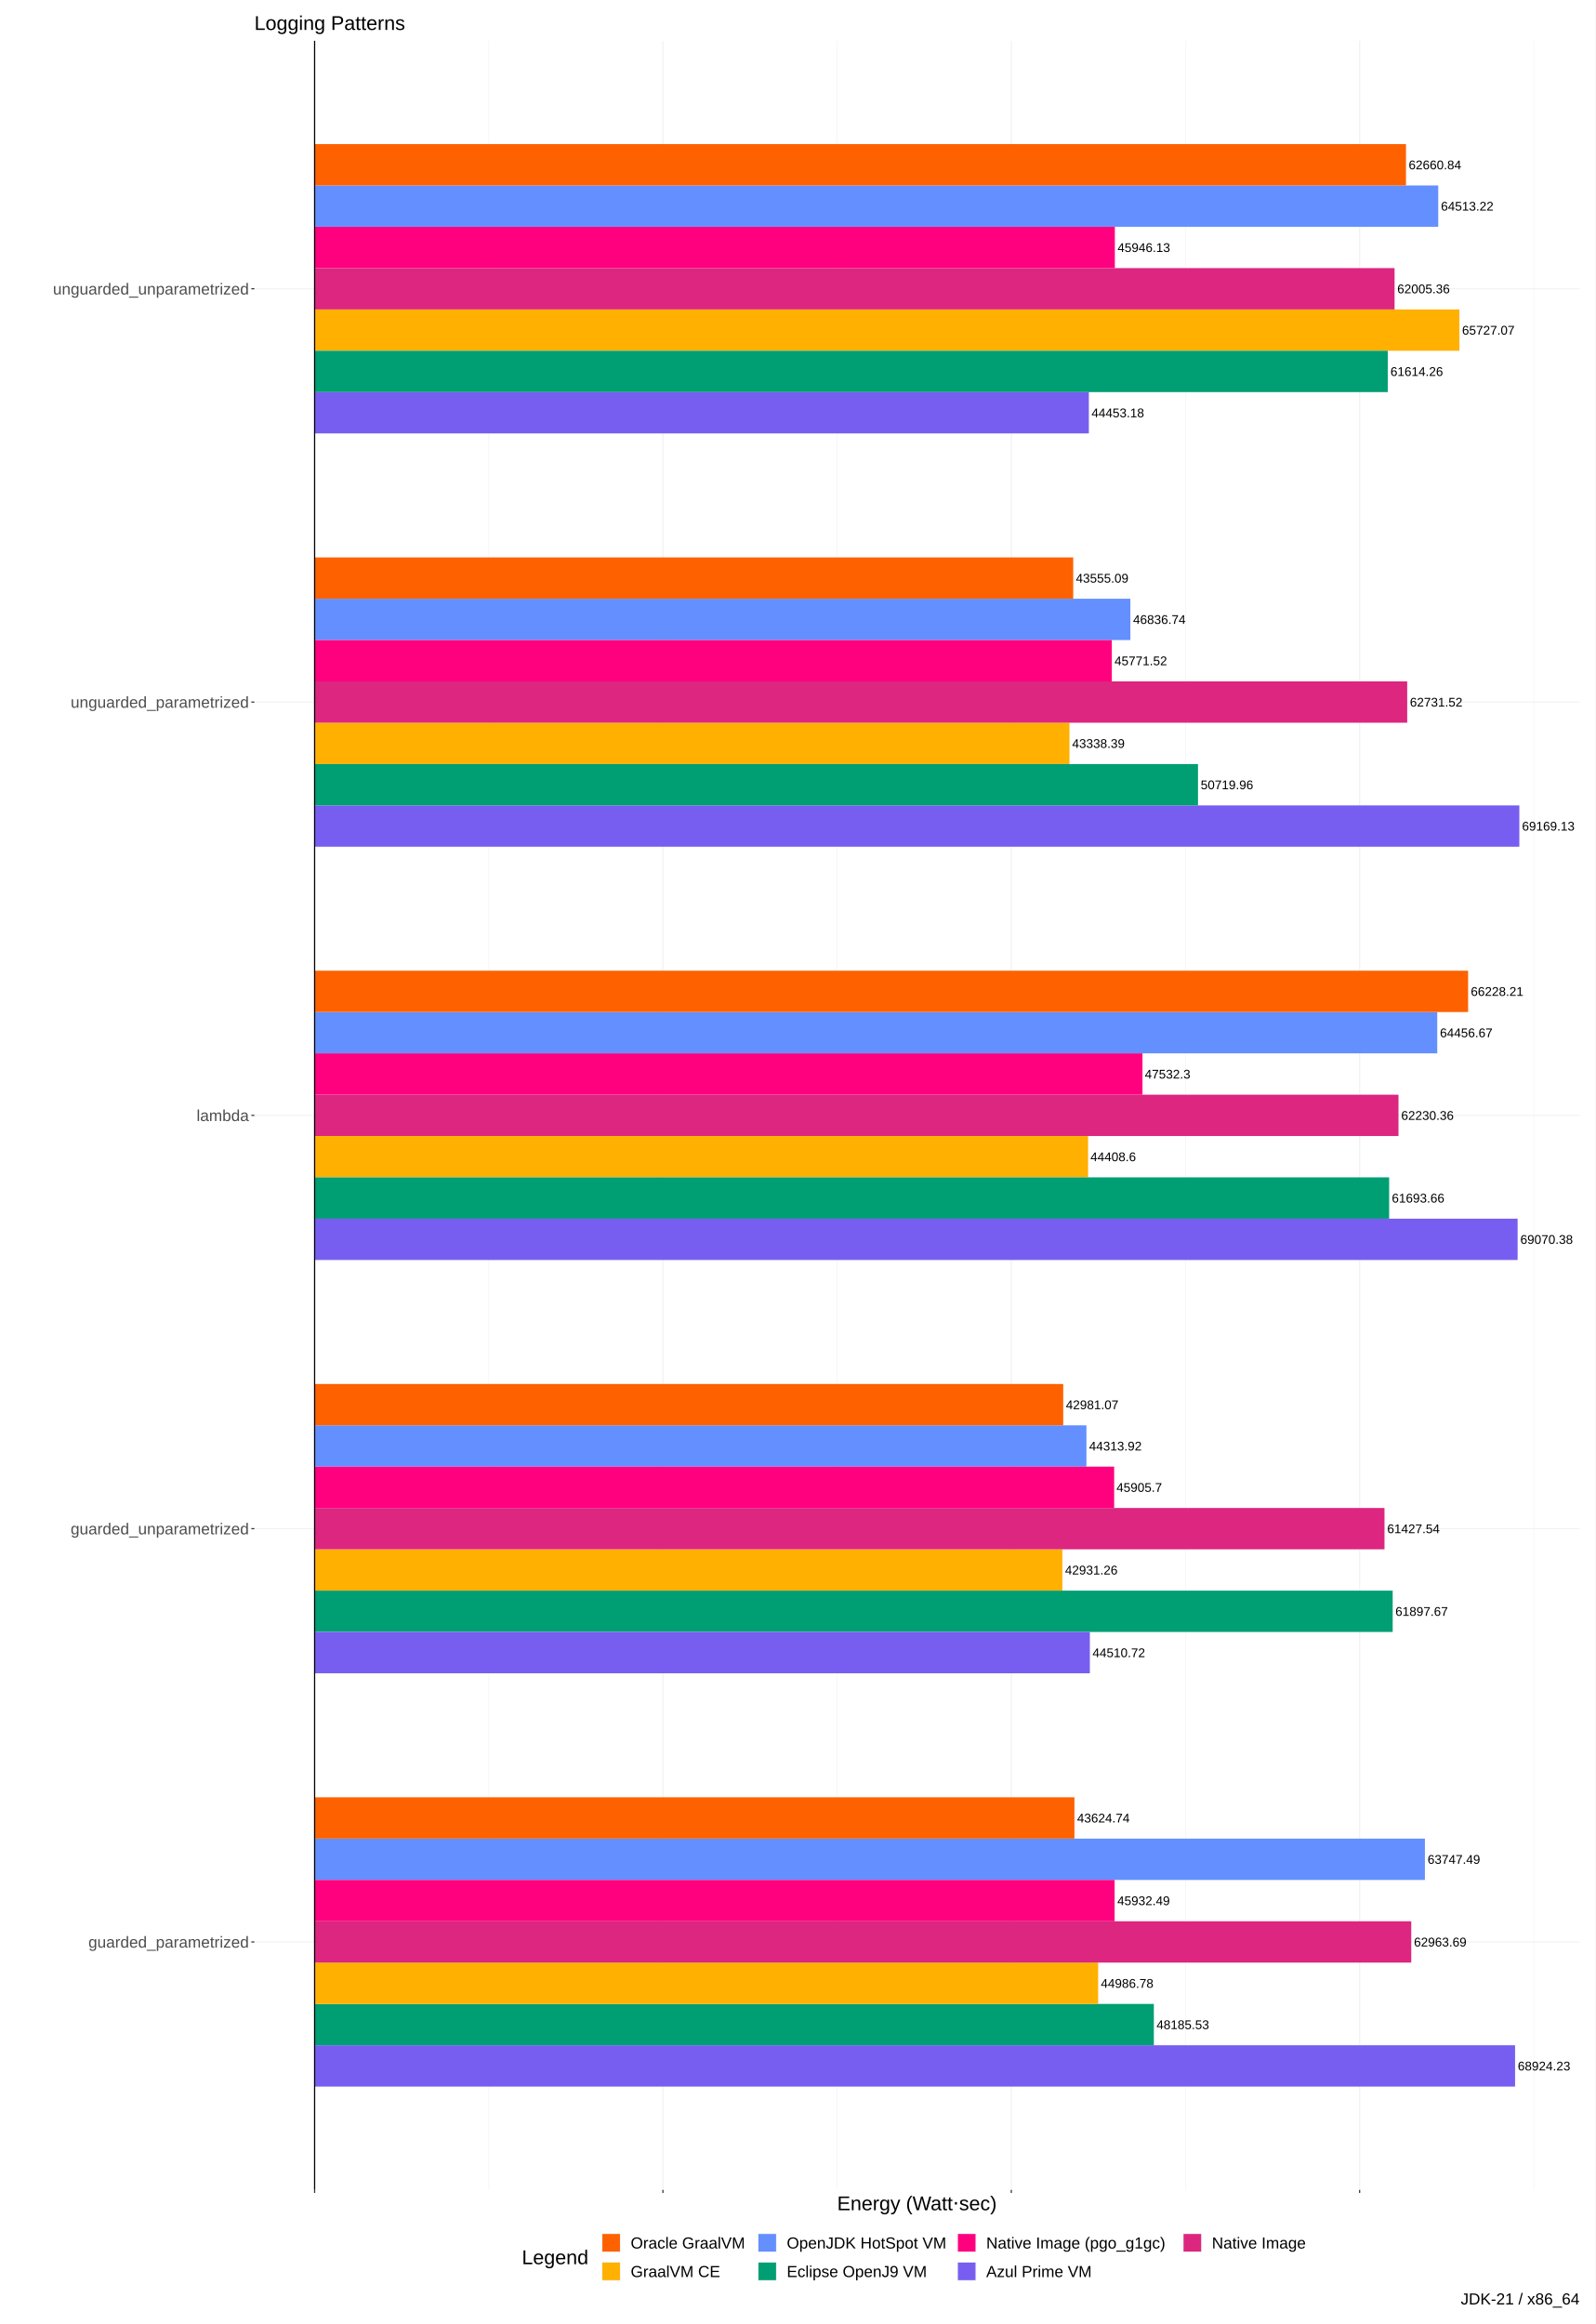
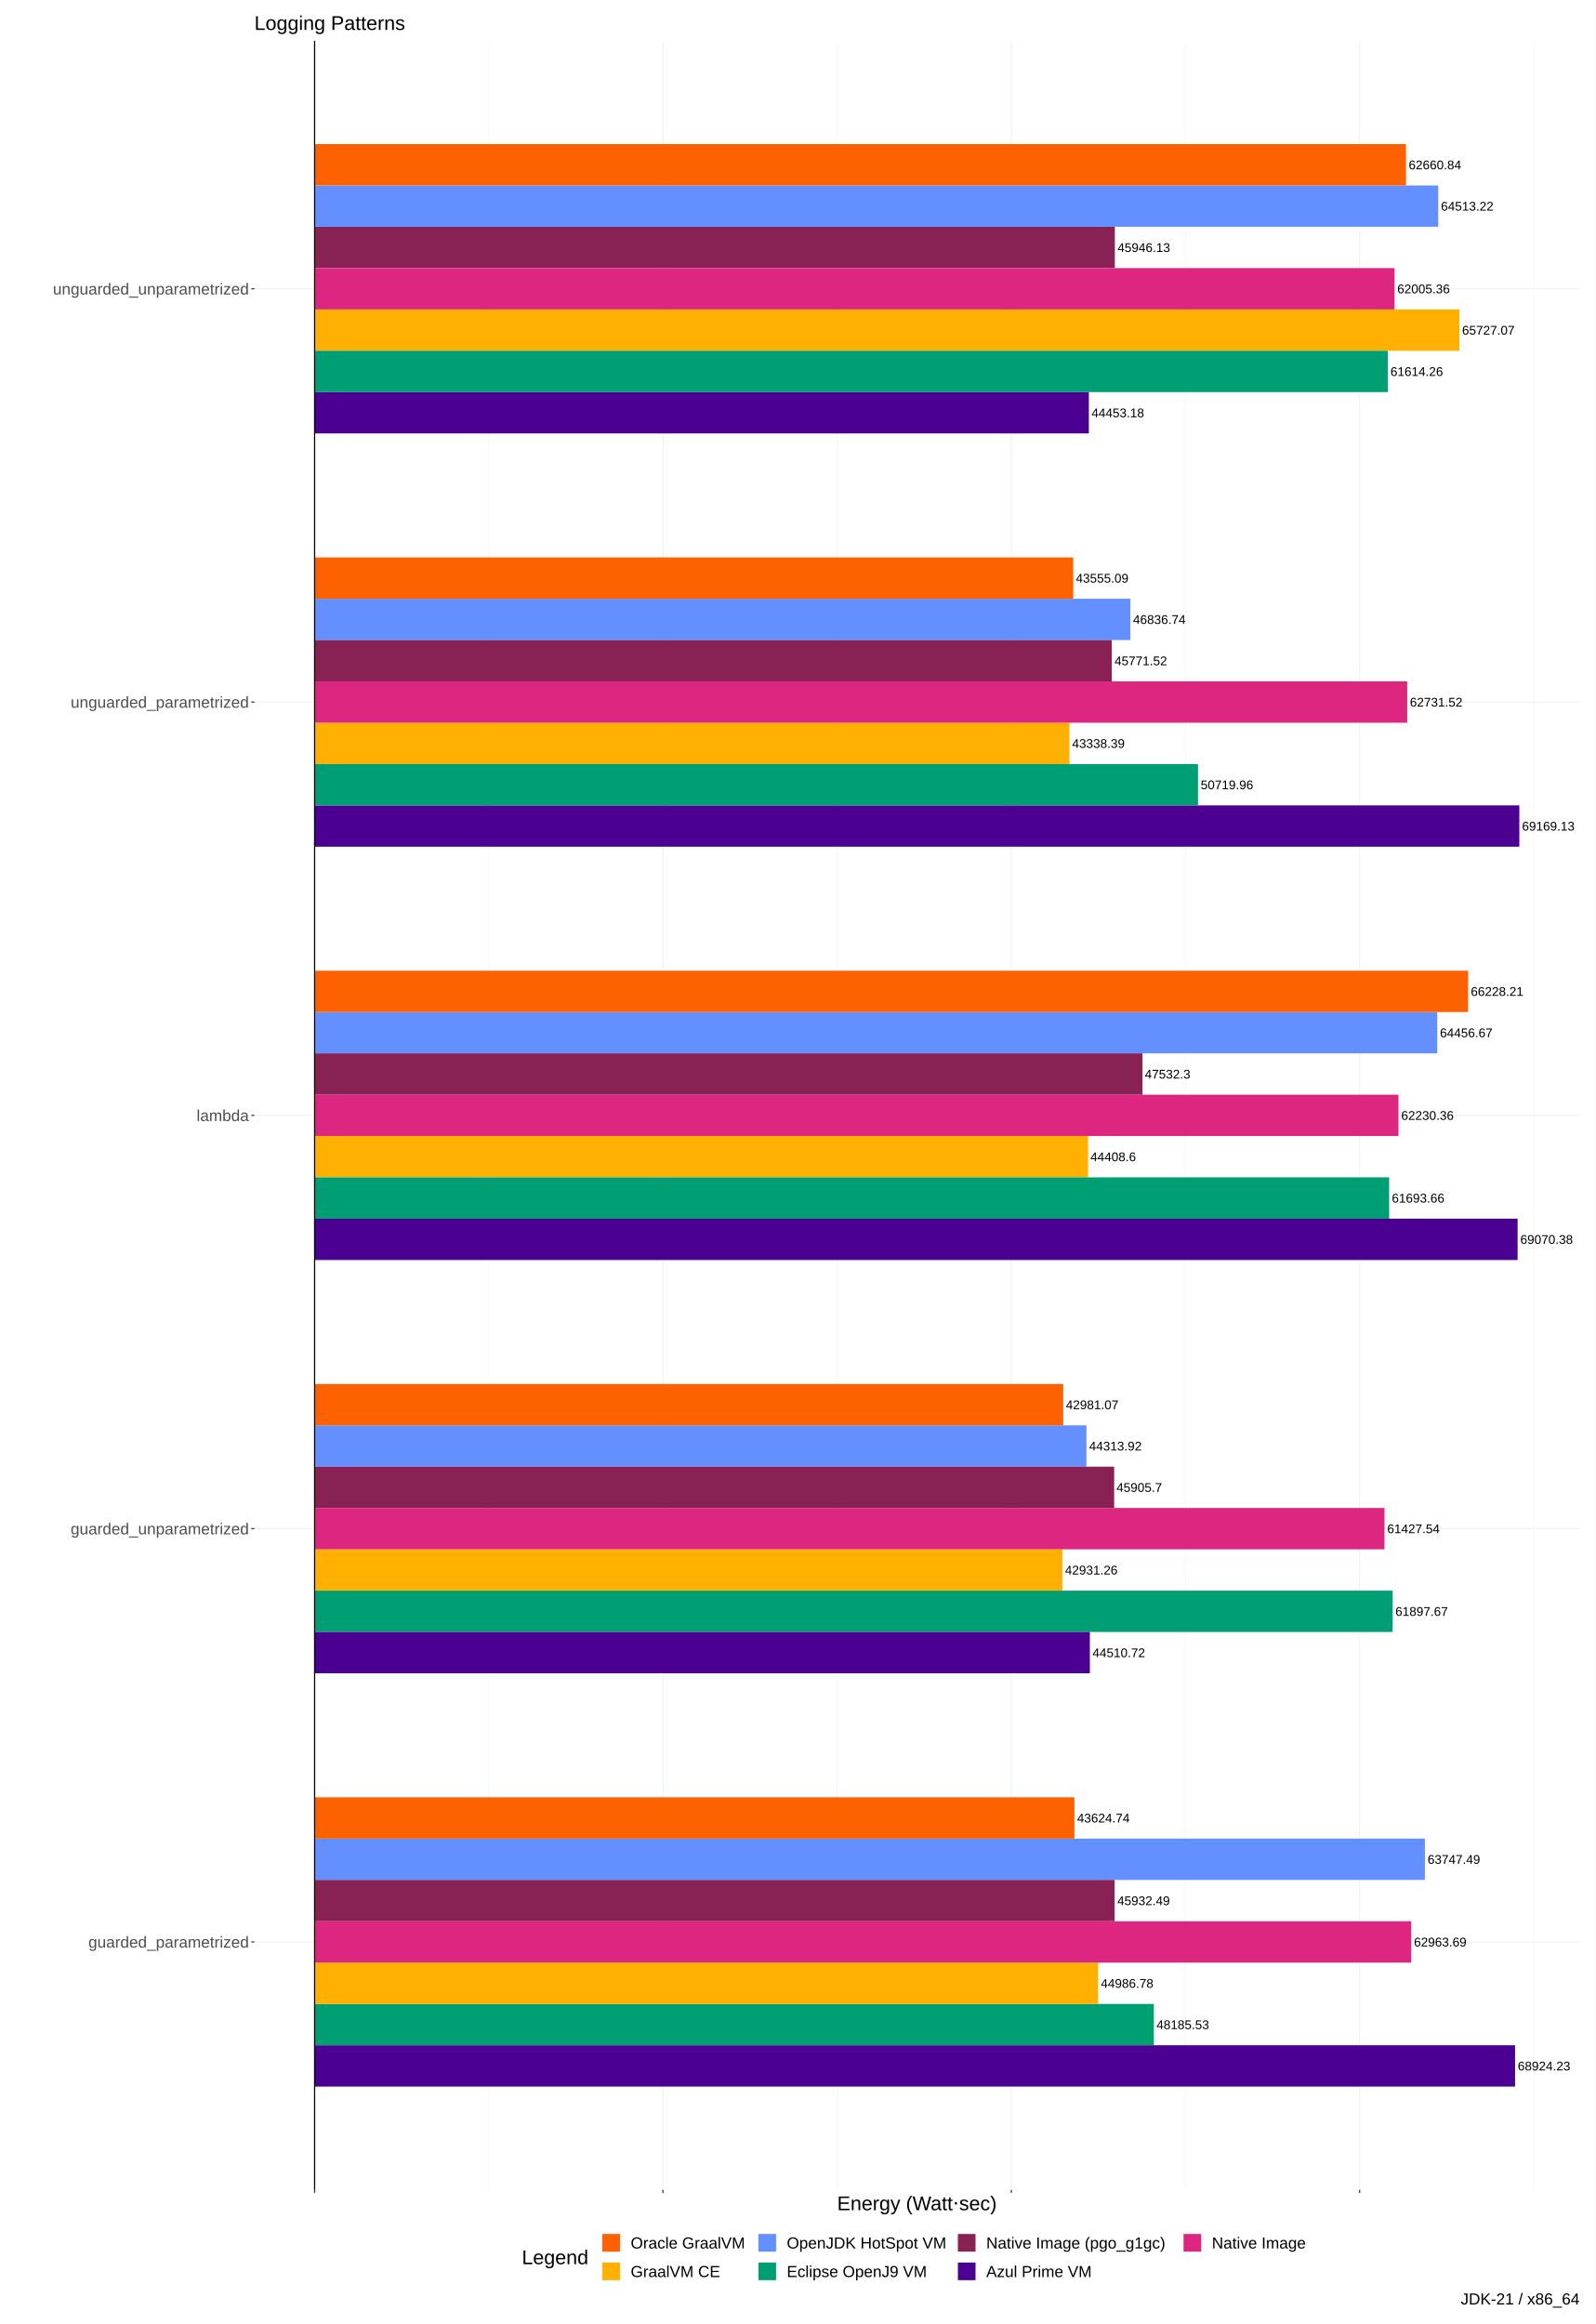
<svg xmlns="http://www.w3.org/2000/svg" class="svglite" width="1440.00pt" height="2097.64pt" viewBox="0 0 1440.00 2097.64">
  <defs>
    <style type="text/css">
    .svglite line, .svglite polyline, .svglite polygon, .svglite path, .svglite rect, .svglite circle {
      fill: none;
      stroke: #000000;
      stroke-linecap: round;
      stroke-linejoin: round;
      stroke-miterlimit: 10.00;
    }
    .svglite text {
      white-space: pre;
    }
  </style>
  </defs>
  <rect width="100%" height="100%" style="stroke: none; fill: #FFFFFF;" />
  <defs>
    <clipPath id="cpMC4wMHwxNDQwLjAwfDAuMDB8MjA5Ny42NA==">
      <rect x="0.00" y="0.00" width="1440.00" height="2097.64" />
    </clipPath>
  </defs>
  <g clip-path="url(#cpMC4wMHwxNDQwLjAwfDAuMDB8MjA5Ny42NA==)">
    <rect x="0.00" y="0.00" width="1440.00" height="2097.64" style="stroke-width: 1.07; stroke: #FFFFFF; fill: #FFFFFF;" />
    <rect x="229.61" y="36.82" width="1196.21" height="1939.79" style="stroke-width: 1.07; stroke: none;" />
    <polyline points="441.21,1976.61 441.21,36.82 " style="stroke-width: 0.53; stroke: #F2F2F2; stroke-linecap: butt;" />
    <polyline points="755.64,1976.61 755.64,36.82 " style="stroke-width: 0.53; stroke: #F2F2F2; stroke-linecap: butt;" />
    <polyline points="1070.08,1976.61 1070.08,36.82 " style="stroke-width: 0.53; stroke: #F2F2F2; stroke-linecap: butt;" />
    <polyline points="1384.52,1976.61 1384.52,36.82 " style="stroke-width: 0.53; stroke: #F2F2F2; stroke-linecap: butt;" />
    <polyline points="229.61,1752.79 1425.83,1752.79 " style="stroke-width: 1.07; stroke: #F2F2F2; stroke-linecap: butt;" />
    <polyline points="229.61,1379.76 1425.83,1379.76 " style="stroke-width: 1.07; stroke: #F2F2F2; stroke-linecap: butt;" />
    <polyline points="229.61,1006.72 1425.83,1006.72 " style="stroke-width: 1.07; stroke: #F2F2F2; stroke-linecap: butt;" />
    <polyline points="229.61,633.68 1425.83,633.68 " style="stroke-width: 1.07; stroke: #F2F2F2; stroke-linecap: butt;" />
    <polyline points="229.61,260.65 1425.83,260.65 " style="stroke-width: 1.07; stroke: #F2F2F2; stroke-linecap: butt;" />
    <polyline points="283.99,1976.61 283.99,36.82 " style="stroke-width: 1.07; stroke: #F2F2F2; stroke-linecap: butt;" />
    <polyline points="598.42,1976.61 598.42,36.82 " style="stroke-width: 1.07; stroke: #F2F2F2; stroke-linecap: butt;" />
    <polyline points="912.86,1976.61 912.86,36.82 " style="stroke-width: 1.07; stroke: #F2F2F2; stroke-linecap: butt;" />
    <polyline points="1227.30,1976.61 1227.30,36.82 " style="stroke-width: 1.07; stroke: #F2F2F2; stroke-linecap: butt;" />
    <rect x="283.99" y="1398.41" width="674.96" height="37.30" style="stroke-width: 1.07; stroke: none; stroke-linecap: butt; stroke-linejoin: miter; fill: #FFB000;" />
    <rect x="283.99" y="652.33" width="681.36" height="37.30" style="stroke-width: 1.07; stroke: none; stroke-linecap: butt; stroke-linejoin: miter; fill: #FFB000;" />
    <rect x="283.99" y="913.46" width="1013.38" height="37.30" style="stroke-width: 1.07; stroke: none; stroke-linecap: butt; stroke-linejoin: miter; fill: #648FFF;" />
-     <rect x="283.99" y="353.91" width="698.89" height="37.30" style="stroke-width: 1.07; stroke: none; stroke-linecap: butt; stroke-linejoin: miter; fill: #785EF0;" />
+     <rect x="283.99" y="353.91" width="698.89" height="37.30" style="stroke-width: 1.07; stroke: none; stroke-linecap: butt; stroke-linejoin: miter; fill: #4B0092;" />
    <rect x="283.99" y="279.30" width="1033.35" height="37.30" style="stroke-width: 1.07; stroke: none; stroke-linecap: butt; stroke-linejoin: miter; fill: #FFB000;" />
-     <rect x="283.99" y="726.94" width="1087.47" height="37.30" style="stroke-width: 1.07; stroke: none; stroke-linecap: butt; stroke-linejoin: miter; fill: #785EF0;" />
+     <rect x="283.99" y="726.94" width="1087.47" height="37.30" style="stroke-width: 1.07; stroke: none; stroke-linecap: butt; stroke-linejoin: miter; fill: #4B0092;" />
    <rect x="283.99" y="1286.50" width="696.70" height="37.30" style="stroke-width: 1.07; stroke: none; stroke-linecap: butt; stroke-linejoin: miter; fill: #648FFF;" />
    <rect x="283.99" y="988.07" width="978.38" height="37.30" style="stroke-width: 1.07; stroke: none; stroke-linecap: butt; stroke-linejoin: miter; fill: #DC267F;" />
-     <rect x="283.99" y="204.69" width="722.36" height="37.30" style="stroke-width: 1.07; stroke: none; stroke-linecap: butt; stroke-linejoin: miter; fill: #FF007F;" />
+     <rect x="283.99" y="204.69" width="722.36" height="37.30" style="stroke-width: 1.07; stroke: none; stroke-linecap: butt; stroke-linejoin: miter; fill: #882255;" />
    <rect x="283.99" y="316.60" width="968.69" height="37.30" style="stroke-width: 1.07; stroke: none; stroke-linecap: butt; stroke-linejoin: miter; fill: #009E73;" />
-     <rect x="283.99" y="950.76" width="747.29" height="37.30" style="stroke-width: 1.07; stroke: none; stroke-linecap: butt; stroke-linejoin: miter; fill: #FF007F;" />
+     <rect x="283.99" y="950.76" width="747.29" height="37.30" style="stroke-width: 1.07; stroke: none; stroke-linecap: butt; stroke-linejoin: miter; fill: #882255;" />
    <rect x="283.99" y="689.64" width="797.41" height="37.30" style="stroke-width: 1.07; stroke: none; stroke-linecap: butt; stroke-linejoin: miter; fill: #009E73;" />
-     <rect x="283.99" y="1099.98" width="1085.91" height="37.30" style="stroke-width: 1.07; stroke: none; stroke-linecap: butt; stroke-linejoin: miter; fill: #785EF0;" />
+     <rect x="283.99" y="1099.98" width="1085.91" height="37.30" style="stroke-width: 1.07; stroke: none; stroke-linecap: butt; stroke-linejoin: miter; fill: #4B0092;" />
    <rect x="283.99" y="241.99" width="974.84" height="37.30" style="stroke-width: 1.07; stroke: none; stroke-linecap: butt; stroke-linejoin: miter; fill: #DC267F;" />
    <rect x="283.99" y="1659.53" width="1002.23" height="37.30" style="stroke-width: 1.07; stroke: none; stroke-linecap: butt; stroke-linejoin: miter; fill: #648FFF;" />
-     <rect x="283.99" y="1323.80" width="721.72" height="37.30" style="stroke-width: 1.07; stroke: none; stroke-linecap: butt; stroke-linejoin: miter; fill: #FF007F;" />
+     <rect x="283.99" y="1323.80" width="721.72" height="37.30" style="stroke-width: 1.07; stroke: none; stroke-linecap: butt; stroke-linejoin: miter; fill: #882255;" />
    <rect x="283.99" y="167.39" width="1014.27" height="37.30" style="stroke-width: 1.07; stroke: none; stroke-linecap: butt; stroke-linejoin: miter; fill: #648FFF;" />
-     <rect x="283.99" y="1846.05" width="1083.62" height="37.30" style="stroke-width: 1.07; stroke: none; stroke-linecap: butt; stroke-linejoin: miter; fill: #785EF0;" />
+     <rect x="283.99" y="1846.05" width="1083.62" height="37.30" style="stroke-width: 1.07; stroke: none; stroke-linecap: butt; stroke-linejoin: miter; fill: #4B0092;" />
    <rect x="283.99" y="1435.71" width="973.14" height="37.30" style="stroke-width: 1.07; stroke: none; stroke-linecap: butt; stroke-linejoin: miter; fill: #009E73;" />
    <rect x="283.99" y="1025.37" width="698.18" height="37.30" style="stroke-width: 1.07; stroke: none; stroke-linecap: butt; stroke-linejoin: miter; fill: #FFB000;" />
    <rect x="283.99" y="540.42" width="736.36" height="37.30" style="stroke-width: 1.07; stroke: none; stroke-linecap: butt; stroke-linejoin: miter; fill: #648FFF;" />
    <rect x="283.99" y="1808.75" width="757.56" height="37.30" style="stroke-width: 1.07; stroke: none; stroke-linecap: butt; stroke-linejoin: miter; fill: #009E73;" />
    <rect x="283.99" y="130.08" width="985.14" height="37.30" style="stroke-width: 1.07; stroke: none; stroke-linecap: butt; stroke-linejoin: miter; fill: #FE6100;" />
    <rect x="283.99" y="1622.23" width="685.86" height="37.30" style="stroke-width: 1.07; stroke: none; stroke-linecap: butt; stroke-linejoin: miter; fill: #FE6100;" />
    <rect x="283.99" y="1361.10" width="965.75" height="37.30" style="stroke-width: 1.07; stroke: none; stroke-linecap: butt; stroke-linejoin: miter; fill: #DC267F;" />
    <rect x="283.99" y="876.16" width="1041.23" height="37.30" style="stroke-width: 1.07; stroke: none; stroke-linecap: butt; stroke-linejoin: miter; fill: #FE6100;" />
    <rect x="283.99" y="1249.19" width="675.74" height="37.30" style="stroke-width: 1.07; stroke: none; stroke-linecap: butt; stroke-linejoin: miter; fill: #FE6100;" />
    <rect x="283.99" y="1771.44" width="707.27" height="37.30" style="stroke-width: 1.07; stroke: none; stroke-linecap: butt; stroke-linejoin: miter; fill: #FFB000;" />
-     <rect x="283.99" y="577.73" width="719.61" height="37.30" style="stroke-width: 1.07; stroke: none; stroke-linecap: butt; stroke-linejoin: miter; fill: #FF007F;" />
+     <rect x="283.99" y="577.73" width="719.61" height="37.30" style="stroke-width: 1.07; stroke: none; stroke-linecap: butt; stroke-linejoin: miter; fill: #882255;" />
    <rect x="283.99" y="1062.67" width="969.94" height="37.30" style="stroke-width: 1.07; stroke: none; stroke-linecap: butt; stroke-linejoin: miter; fill: #009E73;" />
    <rect x="283.99" y="503.12" width="684.77" height="37.30" style="stroke-width: 1.07; stroke: none; stroke-linecap: butt; stroke-linejoin: miter; fill: #FE6100;" />
-     <rect x="283.99" y="1696.84" width="722.14" height="37.30" style="stroke-width: 1.07; stroke: none; stroke-linecap: butt; stroke-linejoin: miter; fill: #FF007F;" />
-     <rect x="283.99" y="1473.02" width="699.79" height="37.30" style="stroke-width: 1.07; stroke: none; stroke-linecap: butt; stroke-linejoin: miter; fill: #785EF0;" />
+     <rect x="283.99" y="1696.84" width="722.14" height="37.30" style="stroke-width: 1.07; stroke: none; stroke-linecap: butt; stroke-linejoin: miter; fill: #882255;" />
+     <rect x="283.99" y="1473.02" width="699.79" height="37.30" style="stroke-width: 1.07; stroke: none; stroke-linecap: butt; stroke-linejoin: miter; fill: #4B0092;" />
    <rect x="283.99" y="615.03" width="986.25" height="37.30" style="stroke-width: 1.07; stroke: none; stroke-linecap: butt; stroke-linejoin: miter; fill: #DC267F;" />
    <rect x="283.99" y="1734.14" width="989.90" height="37.30" style="stroke-width: 1.07; stroke: none; stroke-linecap: butt; stroke-linejoin: miter; fill: #DC267F;" />
    <text x="961.38" y="1421.12" style="font-size: 11.38px; font-family: &quot;Liberation Sans&quot;;" textLength="48.61px" lengthAdjust="spacingAndGlyphs">42931.26</text>
    <text x="967.78" y="675.05" style="font-size: 11.38px; font-family: &quot;Liberation Sans&quot;;" textLength="48.61px" lengthAdjust="spacingAndGlyphs">43338.39</text>
    <text x="1299.80" y="936.18" style="font-size: 11.38px; font-family: &quot;Liberation Sans&quot;;" textLength="48.61px" lengthAdjust="spacingAndGlyphs">64456.67</text>
    <text x="985.30" y="376.62" style="font-size: 11.38px; font-family: &quot;Liberation Sans&quot;;" textLength="48.61px" lengthAdjust="spacingAndGlyphs">44453.18</text>
    <text x="1319.77" y="302.01" style="font-size: 11.38px; font-family: &quot;Liberation Sans&quot;;" textLength="48.61px" lengthAdjust="spacingAndGlyphs">65727.07</text>
    <text x="1373.88" y="749.66" style="font-size: 11.38px; font-family: &quot;Liberation Sans&quot;;" textLength="48.61px" lengthAdjust="spacingAndGlyphs">69169.13</text>
    <text x="983.11" y="1309.21" style="font-size: 11.38px; font-family: &quot;Liberation Sans&quot;;" textLength="48.61px" lengthAdjust="spacingAndGlyphs">44313.92</text>
    <text x="1264.79" y="1010.78" style="font-size: 11.38px; font-family: &quot;Liberation Sans&quot;;" textLength="48.61px" lengthAdjust="spacingAndGlyphs">62230.36</text>
    <text x="1008.78" y="227.41" style="font-size: 11.38px; font-family: &quot;Liberation Sans&quot;;" textLength="48.61px" lengthAdjust="spacingAndGlyphs">45946.13</text>
    <text x="1255.11" y="339.32" style="font-size: 11.38px; font-family: &quot;Liberation Sans&quot;;" textLength="48.61px" lengthAdjust="spacingAndGlyphs">61614.26</text>
    <text x="1033.39" y="973.48" style="font-size: 11.38px; font-family: &quot;Liberation Sans&quot;;" textLength="42.10px" lengthAdjust="spacingAndGlyphs">47532.3</text>
    <text x="1083.83" y="712.35" style="font-size: 11.38px; font-family: &quot;Liberation Sans&quot;;" textLength="48.61px" lengthAdjust="spacingAndGlyphs">50719.96</text>
    <text x="1372.33" y="1122.69" style="font-size: 11.38px; font-family: &quot;Liberation Sans&quot;;" textLength="48.61px" lengthAdjust="spacingAndGlyphs">69070.38</text>
    <text x="1261.26" y="264.71" style="font-size: 11.38px; font-family: &quot;Liberation Sans&quot;;" textLength="48.61px" lengthAdjust="spacingAndGlyphs">62005.36</text>
    <text x="1288.65" y="1682.25" style="font-size: 11.38px; font-family: &quot;Liberation Sans&quot;;" textLength="48.61px" lengthAdjust="spacingAndGlyphs">63747.49</text>
    <text x="1007.81" y="1346.52" style="font-size: 11.38px; font-family: &quot;Liberation Sans&quot;;" textLength="42.10px" lengthAdjust="spacingAndGlyphs">45905.7</text>
    <text x="1300.68" y="190.10" style="font-size: 11.38px; font-family: &quot;Liberation Sans&quot;;" textLength="48.61px" lengthAdjust="spacingAndGlyphs">64513.22</text>
    <text x="1370.03" y="1868.77" style="font-size: 11.38px; font-family: &quot;Liberation Sans&quot;;" textLength="48.61px" lengthAdjust="spacingAndGlyphs">68924.23</text>
    <text x="1259.56" y="1458.43" style="font-size: 11.38px; font-family: &quot;Liberation Sans&quot;;" textLength="48.61px" lengthAdjust="spacingAndGlyphs">61897.67</text>
    <text x="984.28" y="1048.09" style="font-size: 11.38px; font-family: &quot;Liberation Sans&quot;;" textLength="42.10px" lengthAdjust="spacingAndGlyphs">44408.6</text>
    <text x="1022.78" y="563.14" style="font-size: 11.38px; font-family: &quot;Liberation Sans&quot;;" textLength="48.61px" lengthAdjust="spacingAndGlyphs">46836.74</text>
    <text x="1043.98" y="1831.46" style="font-size: 11.38px; font-family: &quot;Liberation Sans&quot;;" textLength="48.61px" lengthAdjust="spacingAndGlyphs">48185.53</text>
    <text x="1271.56" y="152.80" style="font-size: 11.38px; font-family: &quot;Liberation Sans&quot;;" textLength="48.61px" lengthAdjust="spacingAndGlyphs">62660.84</text>
    <text x="972.28" y="1644.95" style="font-size: 11.38px; font-family: &quot;Liberation Sans&quot;;" textLength="48.61px" lengthAdjust="spacingAndGlyphs">43624.74</text>
    <text x="1252.17" y="1383.82" style="font-size: 11.38px; font-family: &quot;Liberation Sans&quot;;" textLength="48.61px" lengthAdjust="spacingAndGlyphs">61427.54</text>
    <text x="1327.65" y="898.87" style="font-size: 11.38px; font-family: &quot;Liberation Sans&quot;;" textLength="48.61px" lengthAdjust="spacingAndGlyphs">66228.21</text>
    <text x="962.16" y="1271.91" style="font-size: 11.38px; font-family: &quot;Liberation Sans&quot;;" textLength="48.61px" lengthAdjust="spacingAndGlyphs">42981.07</text>
    <text x="993.69" y="1794.16" style="font-size: 11.38px; font-family: &quot;Liberation Sans&quot;;" textLength="48.61px" lengthAdjust="spacingAndGlyphs">44986.78</text>
    <text x="1006.03" y="600.44" style="font-size: 11.38px; font-family: &quot;Liberation Sans&quot;;" textLength="48.61px" lengthAdjust="spacingAndGlyphs">45771.52</text>
    <text x="1256.36" y="1085.39" style="font-size: 11.38px; font-family: &quot;Liberation Sans&quot;;" textLength="48.61px" lengthAdjust="spacingAndGlyphs">61693.66</text>
    <text x="971.18" y="525.84" style="font-size: 11.38px; font-family: &quot;Liberation Sans&quot;;" textLength="48.61px" lengthAdjust="spacingAndGlyphs">43555.09</text>
    <text x="1008.56" y="1719.55" style="font-size: 11.38px; font-family: &quot;Liberation Sans&quot;;" textLength="48.61px" lengthAdjust="spacingAndGlyphs">45932.49</text>
    <text x="986.21" y="1495.73" style="font-size: 11.38px; font-family: &quot;Liberation Sans&quot;;" textLength="48.61px" lengthAdjust="spacingAndGlyphs">44510.72</text>
    <text x="1272.67" y="637.75" style="font-size: 11.38px; font-family: &quot;Liberation Sans&quot;;" textLength="48.61px" lengthAdjust="spacingAndGlyphs">62731.52</text>
    <text x="1276.32" y="1756.86" style="font-size: 11.38px; font-family: &quot;Liberation Sans&quot;;" textLength="48.61px" lengthAdjust="spacingAndGlyphs">62963.69</text>
    <line x1="283.99" y1="1976.61" x2="283.99" y2="36.82" style="stroke-width: 1.07; stroke-linecap: butt;" />
    <text x="224.68" y="1757.93" text-anchor="end" style="font-size: 14.40px;fill: #4D4D4D; font-family: &quot;Liberation Sans&quot;;" textLength="155.03px" lengthAdjust="spacingAndGlyphs">guarded_parametrized</text>
    <text x="224.68" y="1384.90" text-anchor="end" style="font-size: 14.40px;fill: #4D4D4D; font-family: &quot;Liberation Sans&quot;;" textLength="172.81px" lengthAdjust="spacingAndGlyphs">guarded_unparametrized</text>
    <text x="224.68" y="1011.86" text-anchor="end" style="font-size: 14.40px;fill: #4D4D4D; font-family: &quot;Liberation Sans&quot;;" textLength="51.01px" lengthAdjust="spacingAndGlyphs">lambda</text>
    <text x="224.68" y="638.82" text-anchor="end" style="font-size: 14.40px;fill: #4D4D4D; font-family: &quot;Liberation Sans&quot;;" textLength="172.81px" lengthAdjust="spacingAndGlyphs">unguarded_parametrized</text>
    <text x="224.68" y="265.79" text-anchor="end" style="font-size: 14.40px;fill: #4D4D4D; font-family: &quot;Liberation Sans&quot;;" textLength="190.60px" lengthAdjust="spacingAndGlyphs">unguarded_unparametrized</text>
    <polyline points="226.88,1752.79 229.61,1752.79 " style="stroke-width: 1.07; stroke: #333333; stroke-linecap: butt;" />
    <polyline points="226.88,1379.76 229.61,1379.76 " style="stroke-width: 1.07; stroke: #333333; stroke-linecap: butt;" />
    <polyline points="226.88,1006.72 229.61,1006.72 " style="stroke-width: 1.07; stroke: #333333; stroke-linecap: butt;" />
    <polyline points="226.88,633.68 229.61,633.68 " style="stroke-width: 1.07; stroke: #333333; stroke-linecap: butt;" />
    <polyline points="226.88,260.65 229.61,260.65 " style="stroke-width: 1.07; stroke: #333333; stroke-linecap: butt;" />
    <polyline points="283.99,1979.35 283.99,1976.61 " style="stroke-width: 1.07; stroke: #333333; stroke-linecap: butt;" />
    <polyline points="598.42,1979.35 598.42,1976.61 " style="stroke-width: 1.07; stroke: #333333; stroke-linecap: butt;" />
    <polyline points="912.86,1979.35 912.86,1976.61 " style="stroke-width: 1.07; stroke: #333333; stroke-linecap: butt;" />
    <polyline points="1227.30,1979.35 1227.30,1976.61 " style="stroke-width: 1.07; stroke: #333333; stroke-linecap: butt;" />
    <text x="827.72" y="1994.95" text-anchor="middle" style="font-size: 18.00px; font-family: &quot;Liberation Sans&quot;;" textLength="152.52px" lengthAdjust="spacingAndGlyphs">Energy (Watt⋅sec)</text>
    <rect x="465.59" y="2010.22" width="724.26" height="54.02" style="stroke-width: 1.07; stroke: none; fill: #FFFFFF;" />
    <text x="471.07" y="2043.66" style="font-size: 18.00px; font-family: &quot;Liberation Sans&quot;;" textLength="63.01px" lengthAdjust="spacingAndGlyphs">Legend</text>
    <rect x="543.04" y="2015.70" width="17.28" height="17.28" style="stroke-width: 1.07; stroke: none; fill: #F2F2F2;" />
    <rect x="543.75" y="2016.41" width="15.86" height="15.86" style="stroke-width: 1.07; stroke: none; stroke-linecap: butt; stroke-linejoin: miter; fill: #FE6100;" />
    <rect x="683.95" y="2015.70" width="17.28" height="17.28" style="stroke-width: 1.07; stroke: none; fill: #F2F2F2;" />
    <rect x="684.65" y="2016.41" width="15.86" height="15.86" style="stroke-width: 1.07; stroke: none; stroke-linecap: butt; stroke-linejoin: miter; fill: #648FFF;" />
    <rect x="863.99" y="2015.70" width="17.28" height="17.28" style="stroke-width: 1.07; stroke: none; fill: #F2F2F2;" />
-     <rect x="864.69" y="2016.41" width="15.86" height="15.86" style="stroke-width: 1.07; stroke: none; stroke-linecap: butt; stroke-linejoin: miter; fill: #FF007F;" />
+     <rect x="864.69" y="2016.41" width="15.86" height="15.86" style="stroke-width: 1.07; stroke: none; stroke-linecap: butt; stroke-linejoin: miter; fill: #882255;" />
    <rect x="1067.66" y="2015.70" width="17.28" height="17.28" style="stroke-width: 1.07; stroke: none; fill: #F2F2F2;" />
    <rect x="1068.37" y="2016.41" width="15.86" height="15.86" style="stroke-width: 1.07; stroke: none; stroke-linecap: butt; stroke-linejoin: miter; fill: #DC267F;" />
    <rect x="543.04" y="2041.49" width="17.28" height="17.28" style="stroke-width: 1.07; stroke: none; fill: #F2F2F2;" />
    <rect x="543.75" y="2042.20" width="15.86" height="15.86" style="stroke-width: 1.07; stroke: none; stroke-linecap: butt; stroke-linejoin: miter; fill: #FFB000;" />
    <rect x="683.95" y="2041.49" width="17.28" height="17.28" style="stroke-width: 1.07; stroke: none; fill: #F2F2F2;" />
    <rect x="684.65" y="2042.20" width="15.86" height="15.86" style="stroke-width: 1.07; stroke: none; stroke-linecap: butt; stroke-linejoin: miter; fill: #009E73;" />
    <rect x="863.99" y="2041.49" width="17.28" height="17.28" style="stroke-width: 1.07; stroke: none; fill: #F2F2F2;" />
-     <rect x="864.69" y="2042.20" width="15.86" height="15.86" style="stroke-width: 1.07; stroke: none; stroke-linecap: butt; stroke-linejoin: miter; fill: #785EF0;" />
+     <rect x="864.69" y="2042.20" width="15.86" height="15.86" style="stroke-width: 1.07; stroke: none; stroke-linecap: butt; stroke-linejoin: miter; fill: #4B0092;" />
    <text x="569.29" y="2029.48" style="font-size: 14.40px; font-family: &quot;Liberation Sans&quot;;" textLength="105.69px" lengthAdjust="spacingAndGlyphs">Oracle GraalVM</text>
    <text x="710.19" y="2029.48" style="font-size: 14.40px; font-family: &quot;Liberation Sans&quot;;" textLength="144.83px" lengthAdjust="spacingAndGlyphs">OpenJDK HotSpot VM</text>
    <text x="890.23" y="2029.48" style="font-size: 14.40px; font-family: &quot;Liberation Sans&quot;;" textLength="168.47px" lengthAdjust="spacingAndGlyphs">Native Image (pgo_g1gc)</text>
    <text x="1093.91" y="2029.48" style="font-size: 14.40px; font-family: &quot;Liberation Sans&quot;;" textLength="90.46px" lengthAdjust="spacingAndGlyphs">Native Image</text>
    <text x="569.29" y="2055.27" style="font-size: 14.40px; font-family: &quot;Liberation Sans&quot;;" textLength="78.80px" lengthAdjust="spacingAndGlyphs">GraalVM CE</text>
    <text x="710.19" y="2055.27" style="font-size: 14.40px; font-family: &quot;Liberation Sans&quot;;" textLength="124.62px" lengthAdjust="spacingAndGlyphs">Eclipse OpenJ9 VM</text>
    <text x="890.23" y="2055.27" style="font-size: 14.40px; font-family: &quot;Liberation Sans&quot;;" textLength="97.67px" lengthAdjust="spacingAndGlyphs">Azul Prime VM</text>
    <text x="229.61" y="27.03" style="font-size: 18.00px; font-family: &quot;Liberation Sans&quot;;" textLength="145.33px" lengthAdjust="spacingAndGlyphs">Logging Patterns</text>
    <text x="1425.83" y="2080.01" text-anchor="end" style="font-size: 14.40px; font-family: &quot;Liberation Sans&quot;;" textLength="104.20px" lengthAdjust="spacingAndGlyphs">JDK-21 / x86_64</text>
  </g>
</svg>
